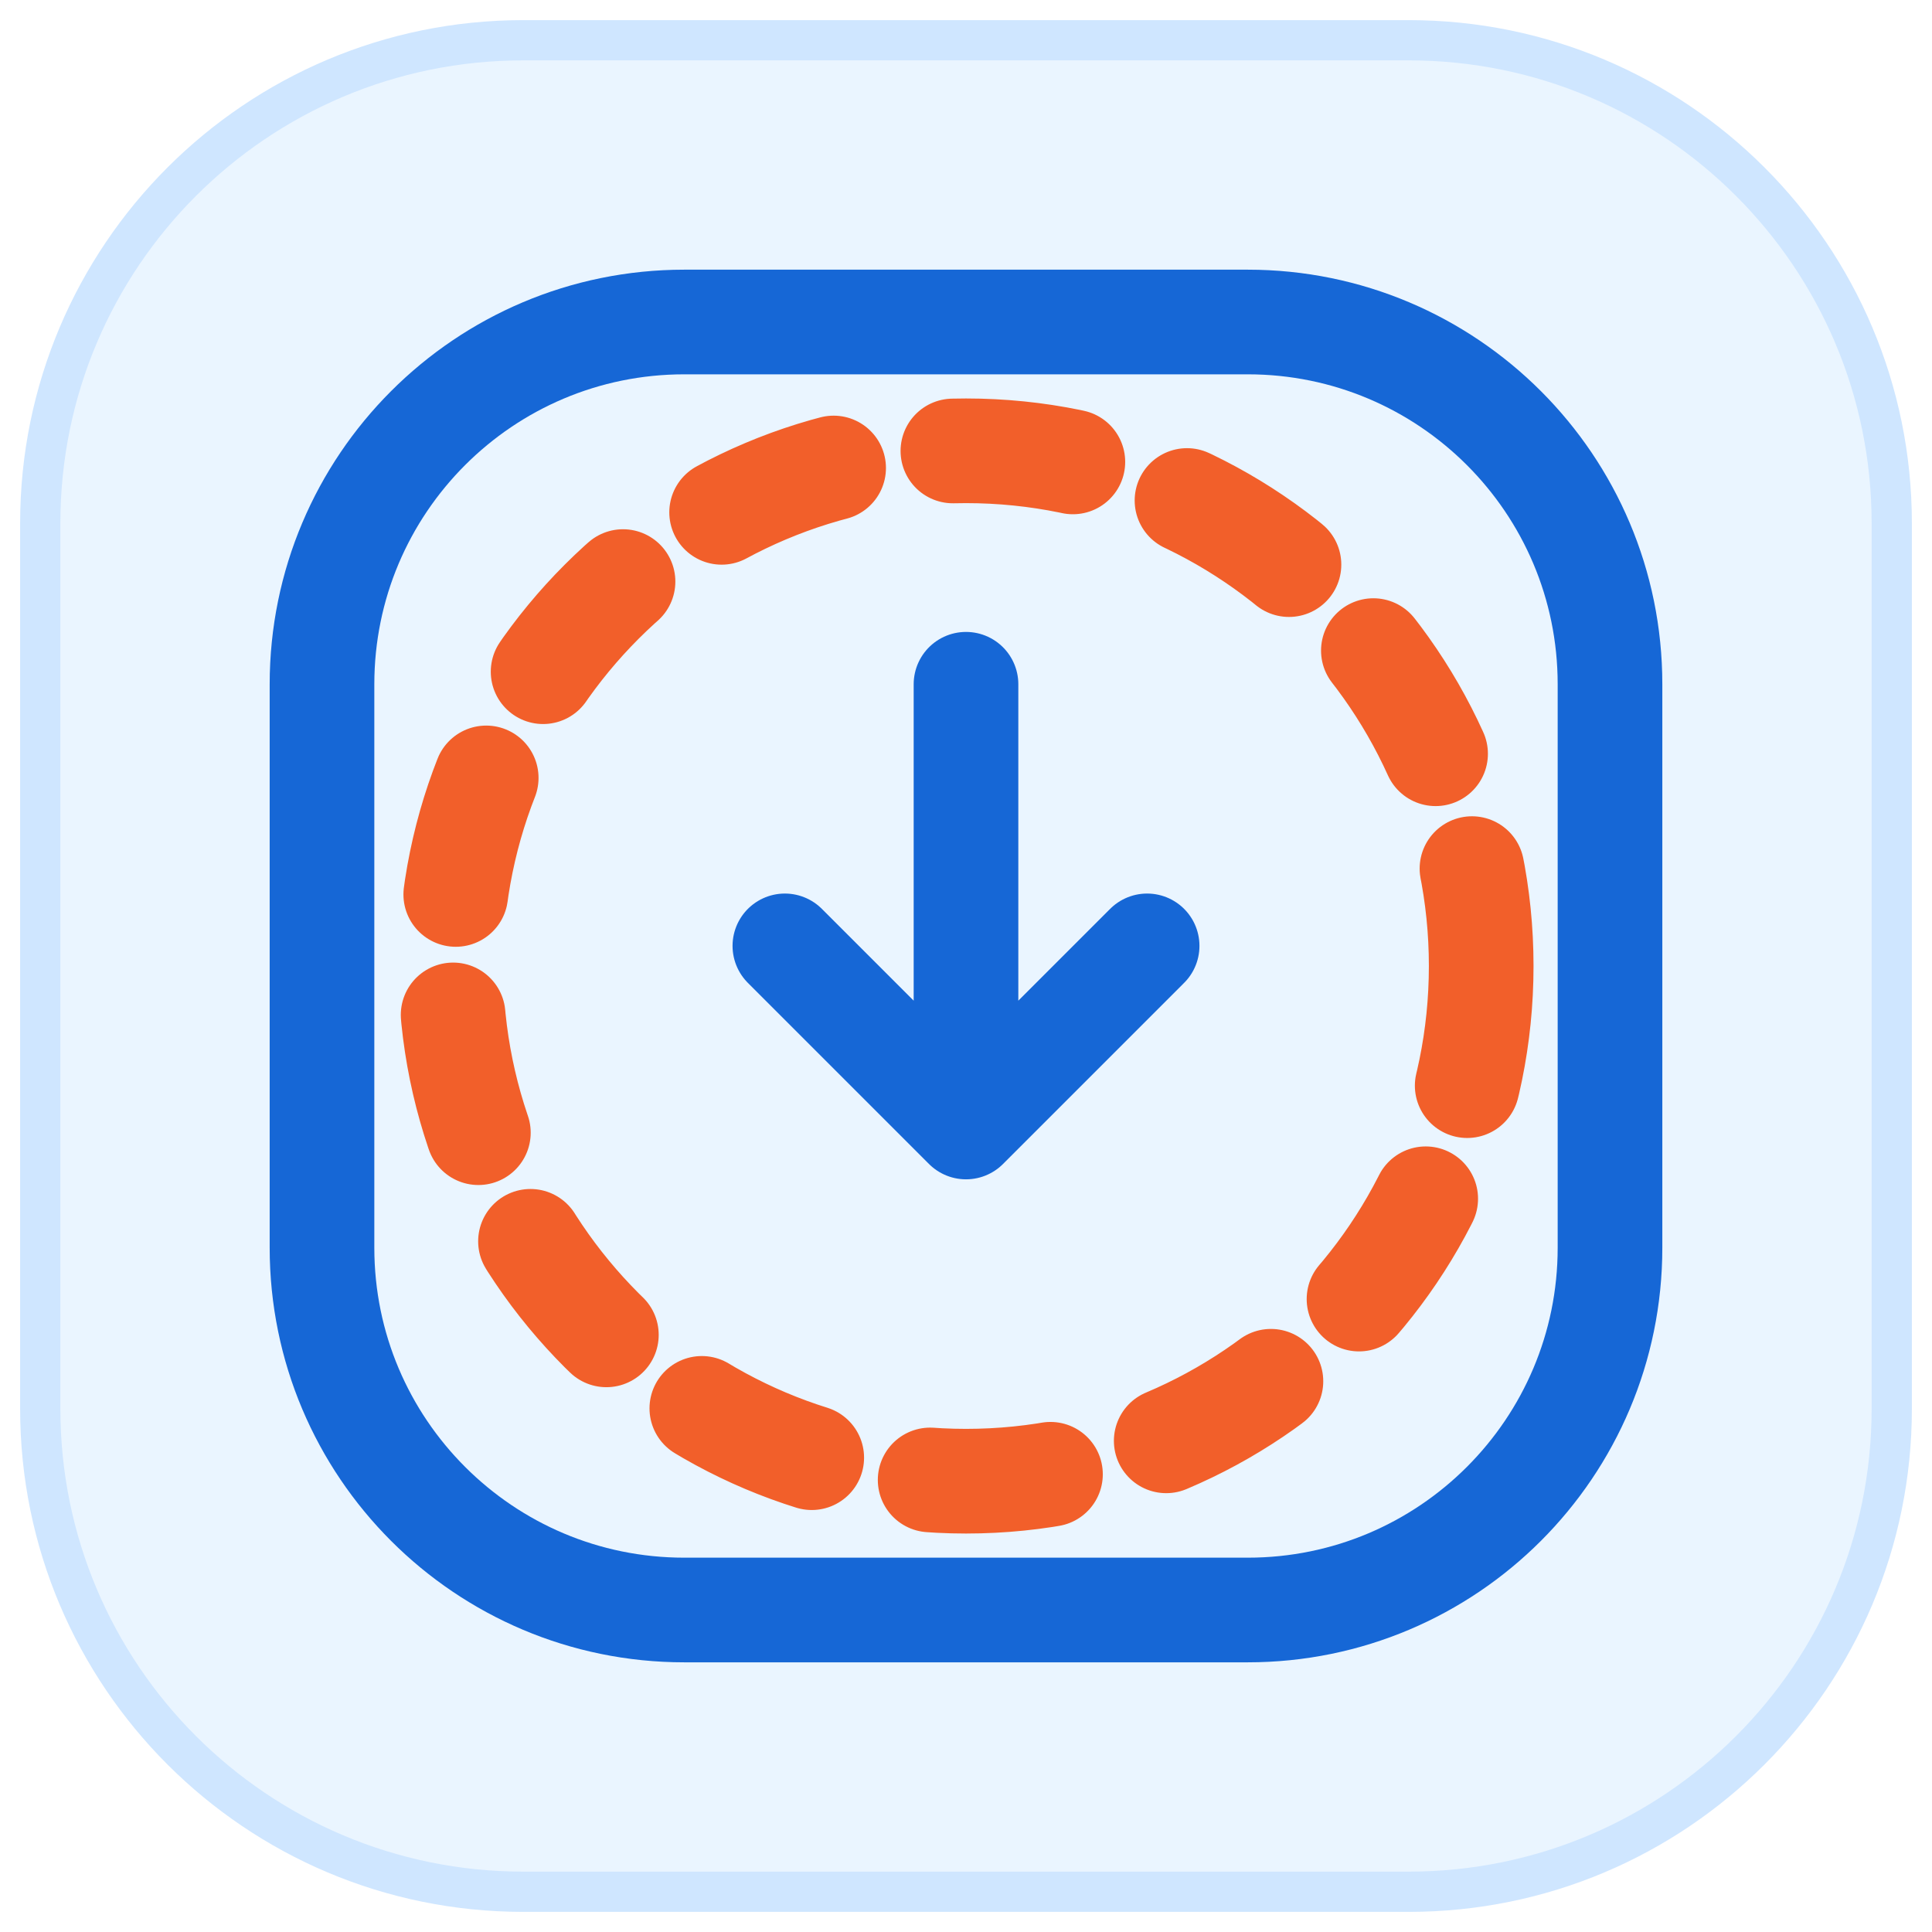
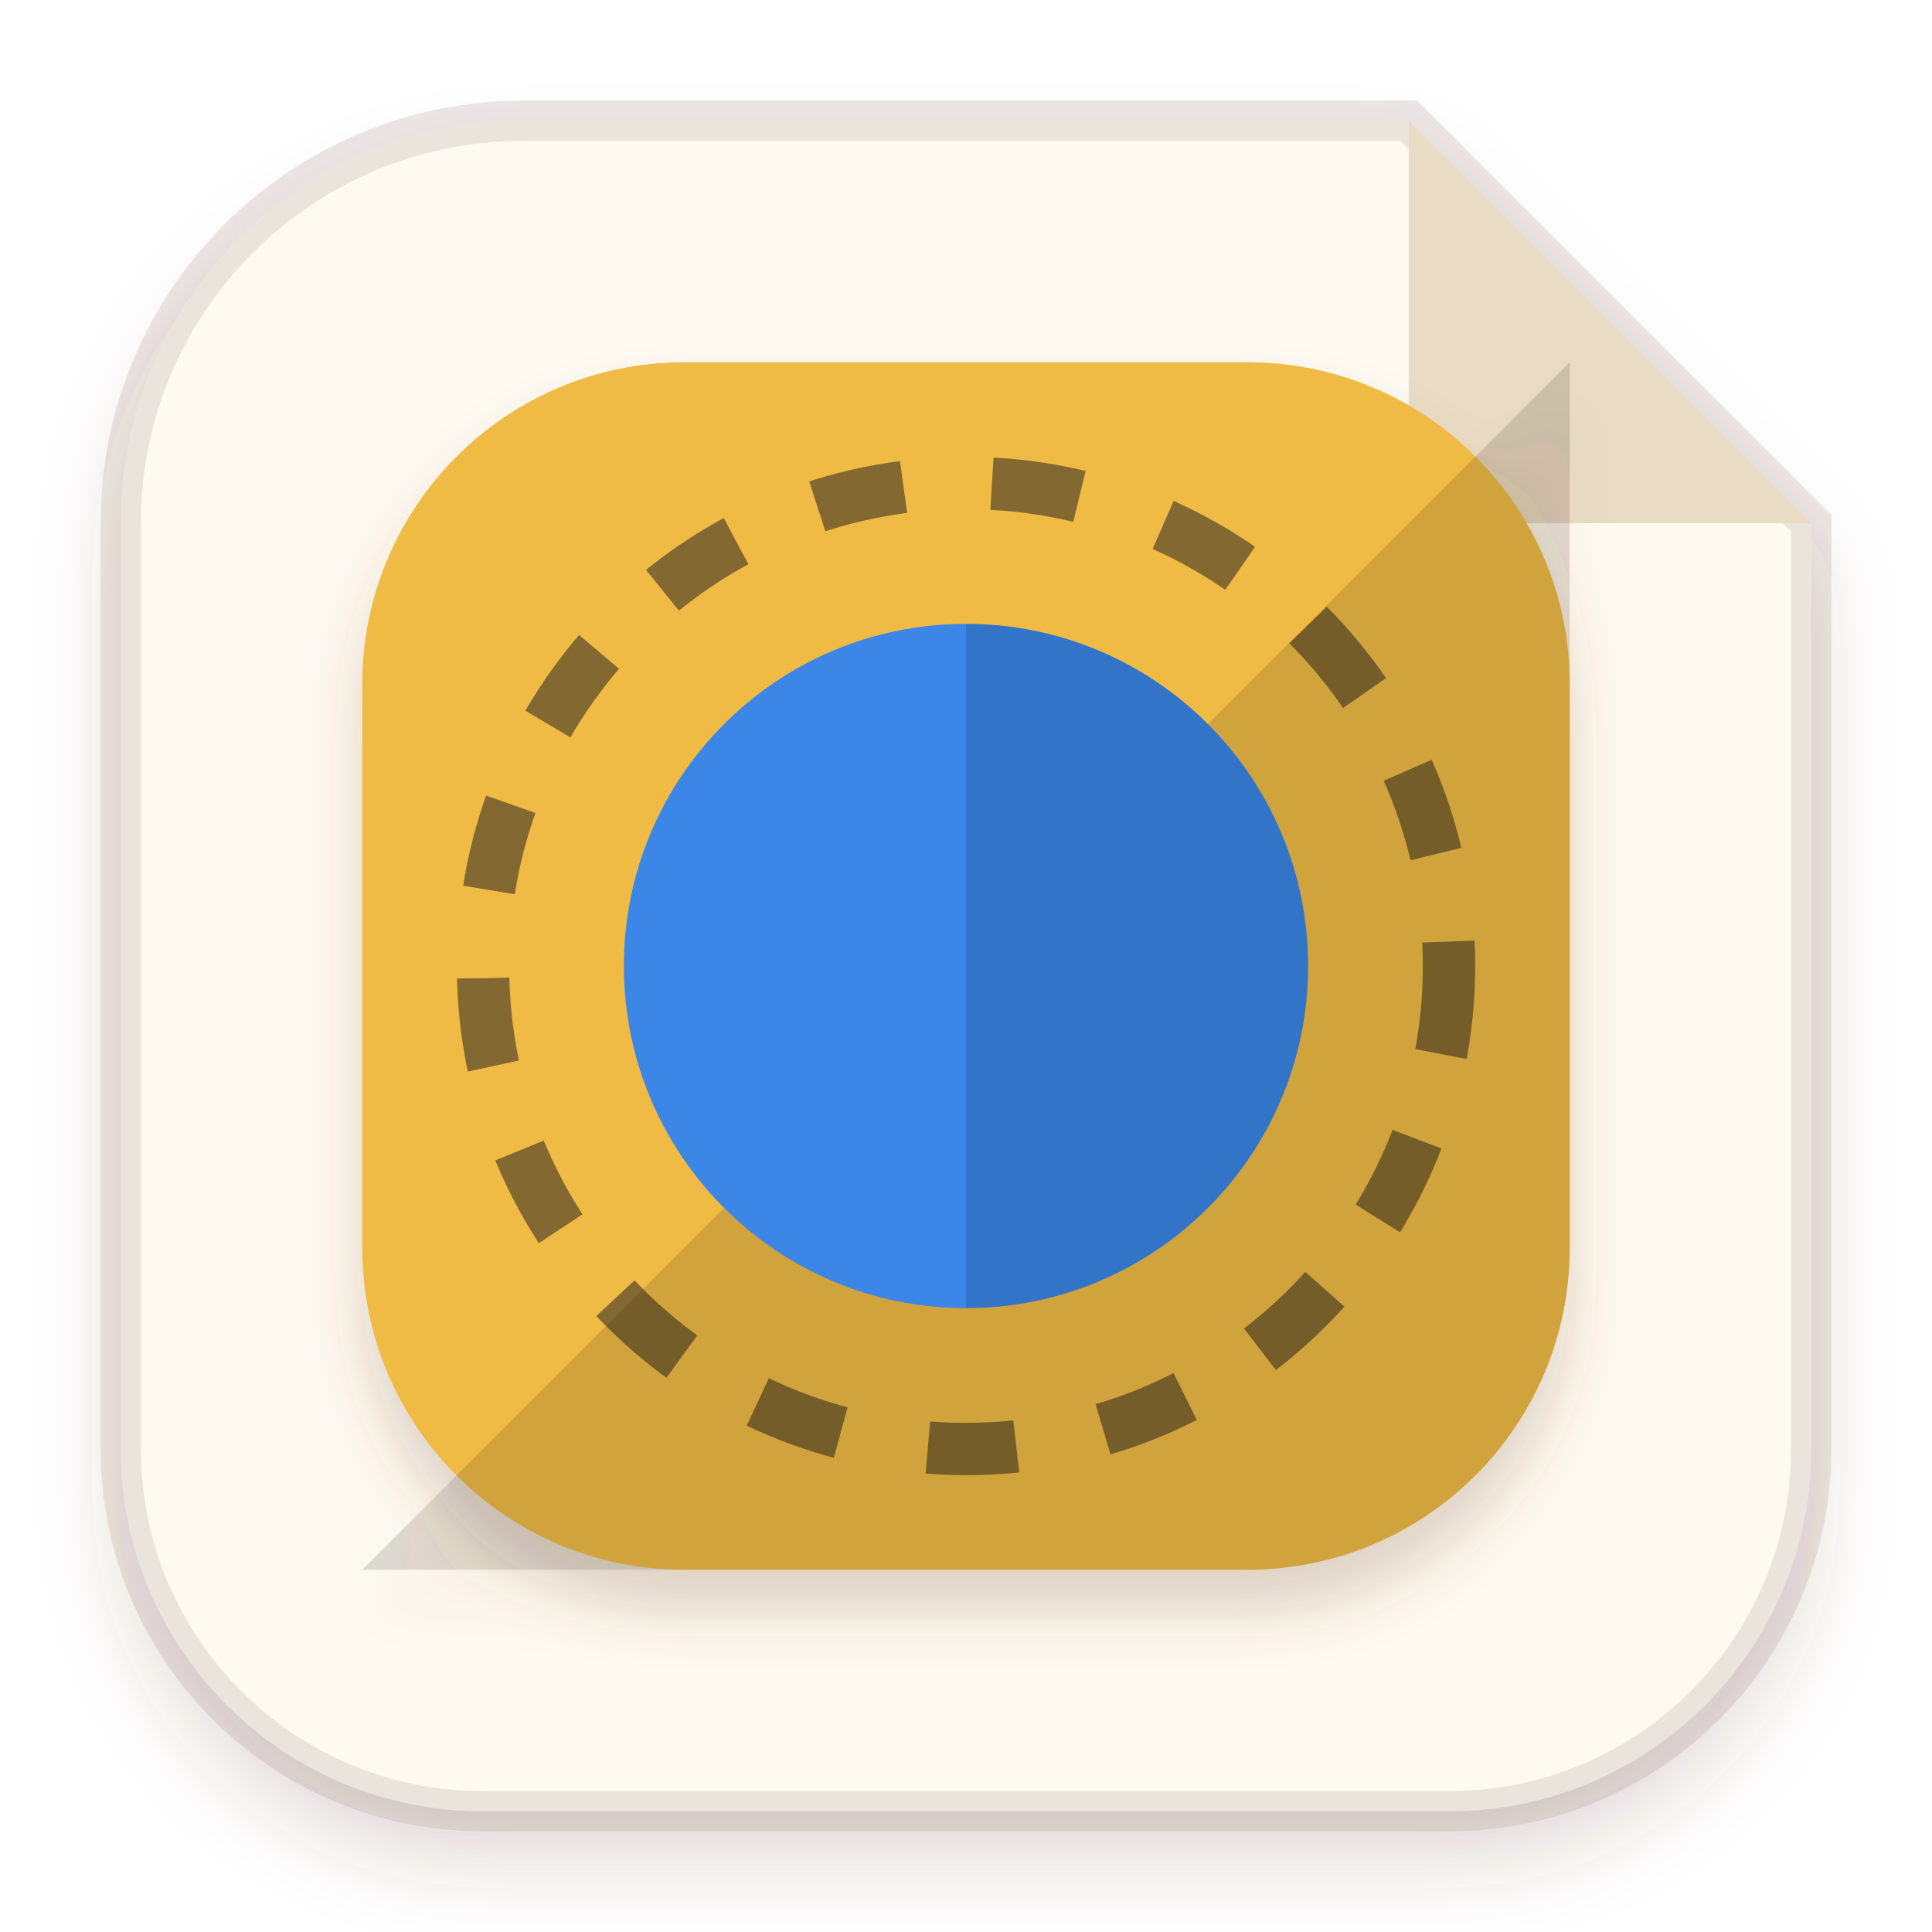
<svg xmlns="http://www.w3.org/2000/svg" viewBox="0 0 48 48" width="48" height="48">
-   <rect x="1" y="1" width="46" height="46" rx="12" fill="#eaf5ff" stroke="#cfe6ff" />
-   <g fill="none" stroke="#1667d6" stroke-width="2.6" stroke-linecap="round" stroke-linejoin="round">
-     <rect x="8" y="8" width="32" height="32" rx="9" />
-     <circle cx="24" cy="24" r="12.8" stroke-dasharray="3 3" stroke="#f25f2a" />
-     <path d="M24 17v11m-4.5-4.5L24 28l4.5-4.5" />
+   <defs>
+     <filter id="isf27" x="-30%" y="-30%" width="160%" height="170%">
+       <feDropShadow dx="0" dy="1.2" stdDeviation="1" flood-color="#6b4426" flood-opacity="0.19" />
+     </filter>
+     <filter id="igf28" x="-30%" y="-30%" width="160%" height="170%">
+       <feDropShadow dx="0" dy="1" stdDeviation="0.7" flood-color="#6b4426" flood-opacity="0.22" />
+     </filter>
+   </defs>
+   <path d="M13 3 H35 L45 13 V36 a9 9 0 0 1 -9 9 H12 a9 9 0 0 1 -9 -9 V13 a10 10 0 0 1 10 -10 Z" fill="#fffaf1" stroke="#2b2420" stroke-opacity="0.1" filter="url(#isf27)" />
+   <path d="M35 3 V10 a3 3 0 0 0 3 3 H45 Z" fill="#eadcc4" />
+   <g filter="url(#igf28)">
+     <rect x="9" y="9" width="30" height="30" rx="8" fill="#efbb45" />
+     <path d="M39 9 V31 a8 8 0 0 1 -8 8 H9 Z" fill="#000" fill-opacity="0.13" />
+     <circle cx="24" cy="24" r="12" fill="none" stroke="#2b2420" stroke-opacity=".55" stroke-width="1.3" stroke-dasharray="2.2 2.2" />
+     <circle cx="24" cy="24" r="8.5" fill="#3b86e6" />
+     <path d="M24 15.5 a8.5 8.5 0 0 1 0 17 Z" fill="#000" fill-opacity="0.13" />
  </g>
</svg>
